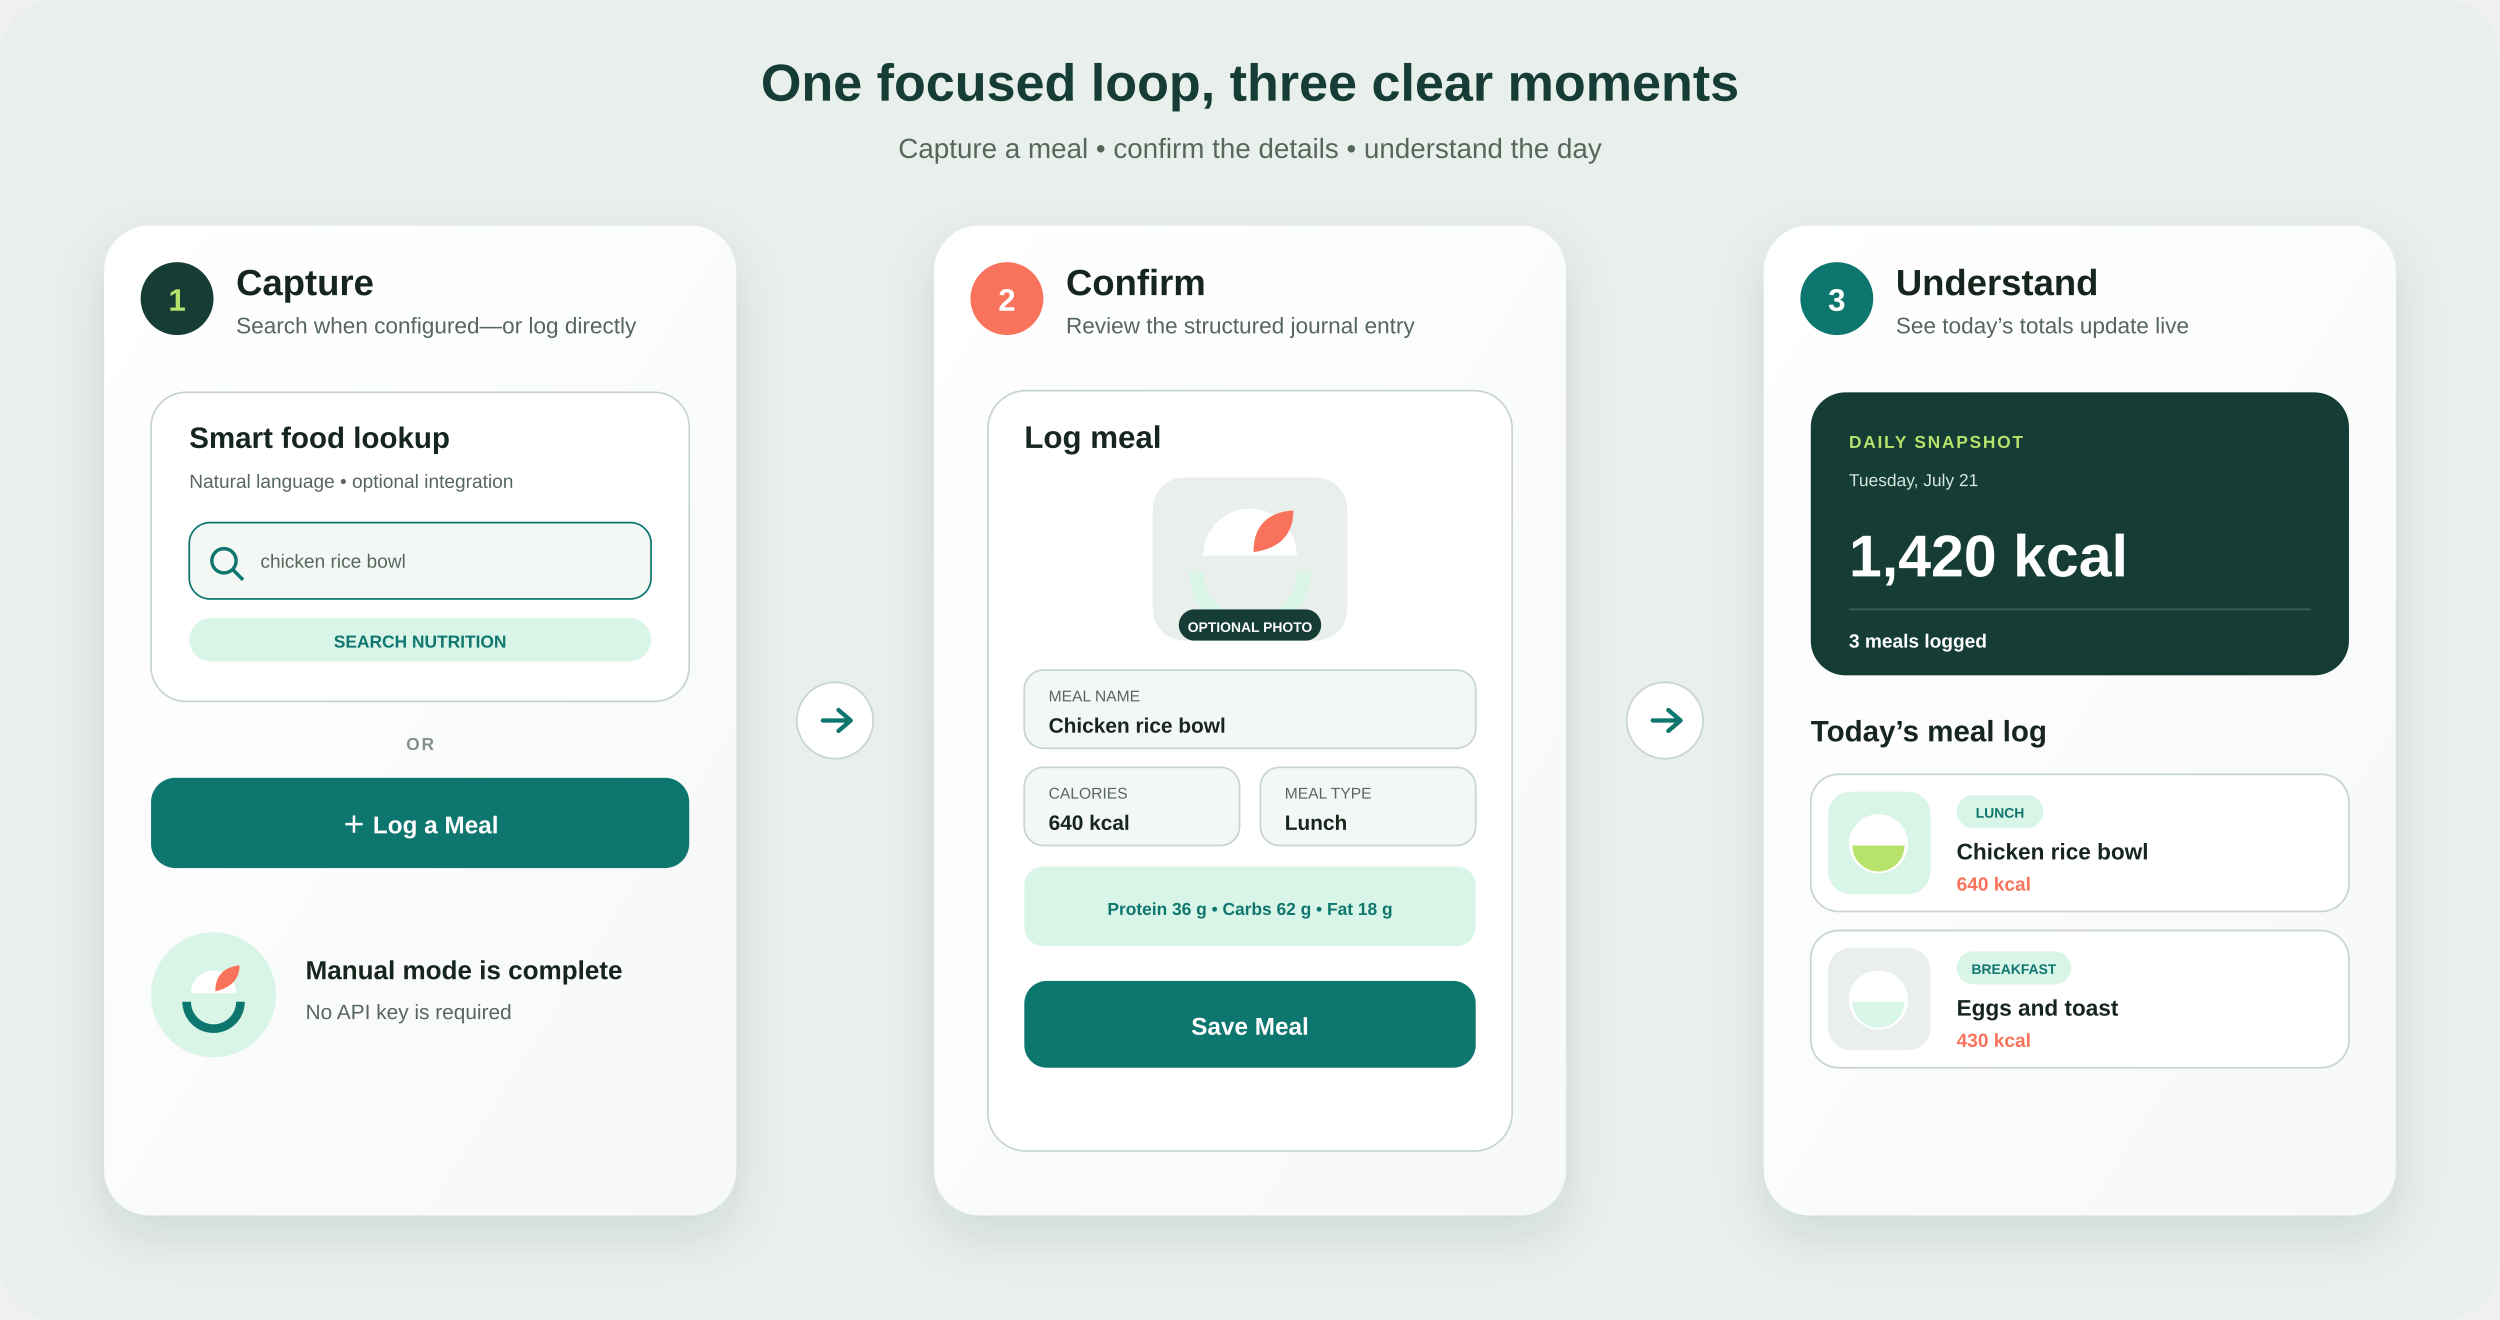
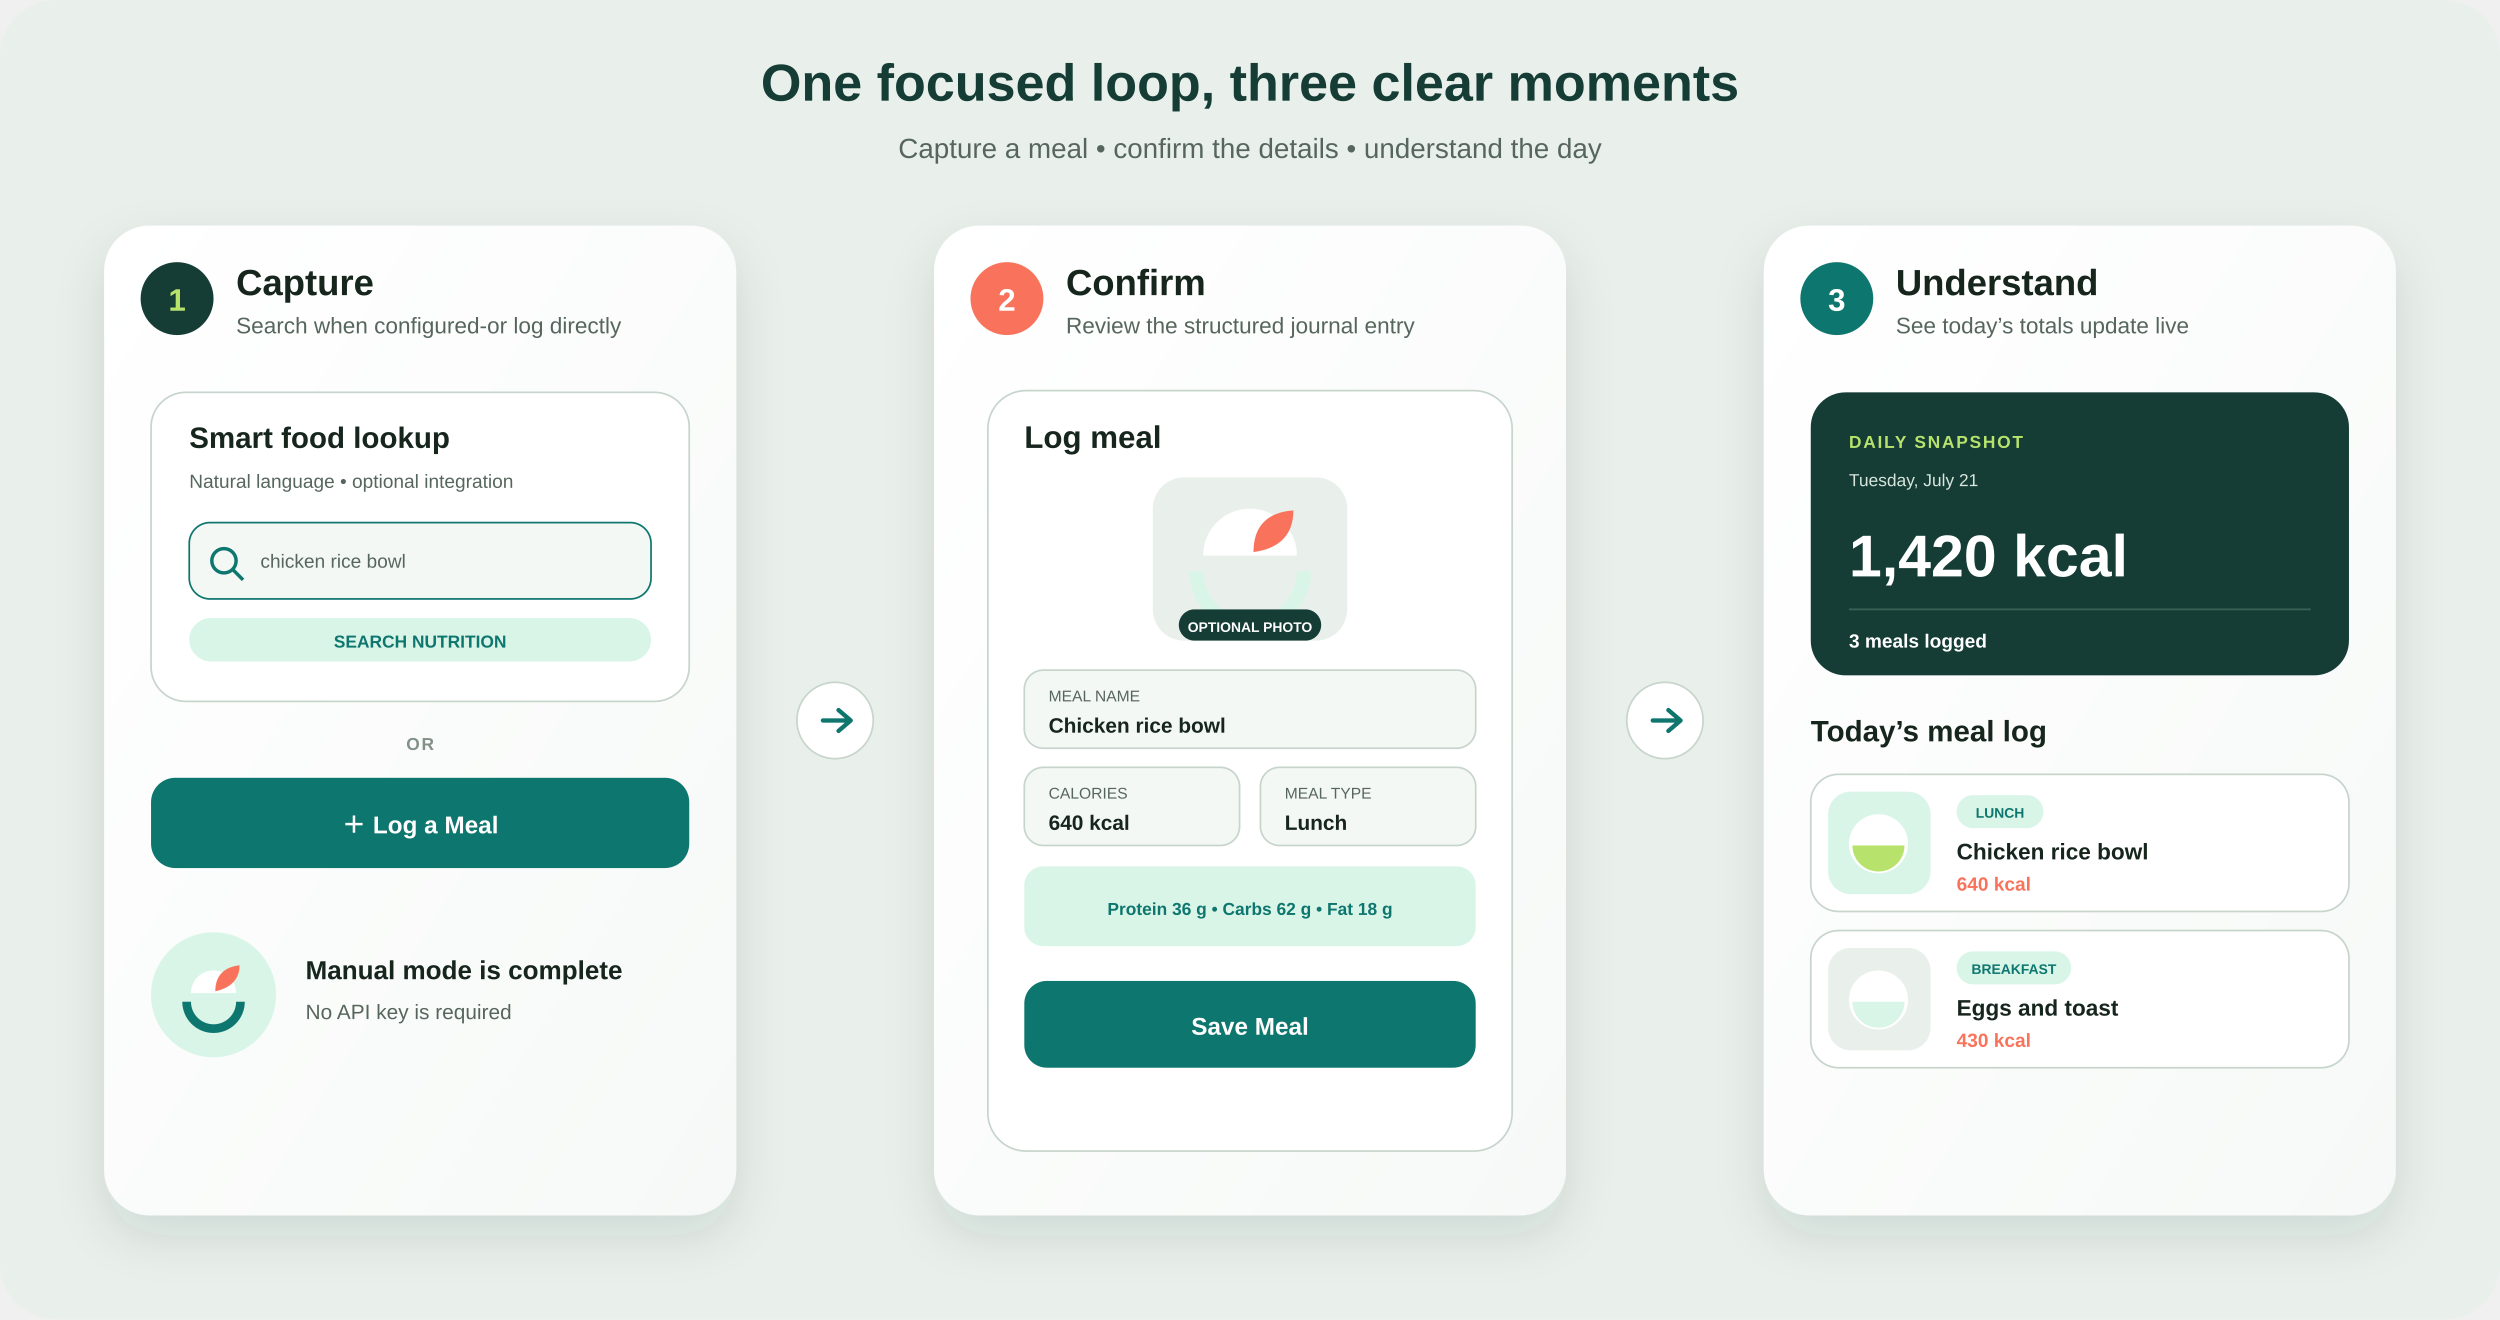
<svg xmlns="http://www.w3.org/2000/svg" width="1440" height="760" viewBox="0 0 1440 760" role="img">
  <defs>
    <linearGradient id="panel" x1="0" y1="0" x2="1" y2="1">
      <stop offset="0" stop-color="#FFFFFF" />
      <stop offset="1" stop-color="#F6F9F7" />
    </linearGradient>
    <filter id="soft-shadow" x="-20%" y="-20%" width="140%" height="150%">
      <feDropShadow dx="0" dy="12" stdDeviation="14" flood-color="#153D35" flood-opacity=".12" />
    </filter>
  </defs>
  <rect width="1440" height="760" rx="32" fill="#E9F0EB" />
  <text x="720" y="58" text-anchor="middle" fill="#153D35" font-family="Arial, sans-serif" font-size="30" font-weight="800">One focused loop, three clear moments</text>
  <text x="720" y="91" text-anchor="middle" fill="#56665D" font-family="Arial, sans-serif" font-size="16">Capture a meal • confirm the details • understand the day</text>
  <g transform="translate(481 415)">
    <circle r="22" fill="#FFFFFF" stroke="#C7D5CC" />
    <path d="M-7 0H7M2-6l7 6-7 6" fill="none" stroke="#0F766E" stroke-width="2.5" stroke-linecap="round" stroke-linejoin="round" />
  </g>
  <g transform="translate(959 415)">
    <circle r="22" fill="#FFFFFF" stroke="#C7D5CC" />
    <path d="M-7 0H7M2-6l7 6-7 6" fill="none" stroke="#0F766E" stroke-width="2.5" stroke-linecap="round" stroke-linejoin="round" />
  </g>
  <g transform="translate(60 130)" filter="url(#soft-shadow)">
    <rect width="364" height="570" rx="26" fill="url(#panel)" />
    <circle cx="42" cy="42" r="21" fill="#153D35" />
    <text x="42" y="49" text-anchor="middle" fill="#B7E36D" font-family="Arial, sans-serif" font-size="18" font-weight="800">1</text>
    <text x="76" y="40" fill="#17251F" font-family="Arial, sans-serif" font-size="21" font-weight="800">Capture</text>
-     <text x="76" y="62" fill="#56665D" font-family="Arial, sans-serif" font-size="13">Search when configured—or log directly</text>
+     <text x="76" y="62" fill="#56665D" font-family="Arial, sans-serif" font-size="13">Search when configured-or log directly</text>
    <rect x="27" y="96" width="310" height="178" rx="20" fill="#FFFFFF" stroke="#C7D5CC" />
    <text x="49" y="128" fill="#17251F" font-family="Arial, sans-serif" font-size="17" font-weight="800">Smart food lookup</text>
    <text x="49" y="151" fill="#56665D" font-family="Arial, sans-serif" font-size="11">Natural language • optional integration</text>
    <rect x="49" y="171" width="266" height="44" rx="12" fill="#F4F8F5" stroke="#0F766E" />
    <circle cx="69" cy="193" r="7" fill="none" stroke="#0F766E" stroke-width="2" />
    <line x1="74" y1="198" x2="80" y2="204" stroke="#0F766E" stroke-width="2" />
    <text x="90" y="197" fill="#56665D" font-family="Arial, sans-serif" font-size="11">chicken rice bowl</text>
    <rect x="49" y="226" width="266" height="25" rx="12.5" fill="#D9F5E8" />
    <text x="182" y="243" text-anchor="middle" fill="#0F766E" font-family="Arial, sans-serif" font-size="10" font-weight="800">SEARCH NUTRITION</text>
    <text x="182" y="302" text-anchor="middle" fill="#829188" font-family="Arial, sans-serif" font-size="10" font-weight="700" letter-spacing="1">OR</text>
    <rect x="27" y="318" width="310" height="52" rx="14" fill="#0F766E" />
    <text x="182" y="350" text-anchor="middle" fill="#FFFFFF" font-family="Arial, sans-serif" font-size="14" font-weight="800">＋  Log a Meal</text>
    <g transform="translate(27 407)">
      <circle cx="36" cy="36" r="36" fill="#D9F5E8" />
      <path d="M18 40a18 18 0 0 0 36 0h-5a13 13 0 0 1-26 0Z" fill="#0F766E" />
      <path d="M23 35a13 13 0 0 1 26 0Z" fill="#FFFFFF" />
      <path d="M37 34c0-9 5-14 14-15 0 8-5 13-14 15Z" fill="#F9735B" />
      <text x="89" y="27" fill="#17251F" font-family="Arial, sans-serif" font-size="15" font-weight="700">Manual mode is complete</text>
      <text x="89" y="50" fill="#56665D" font-family="Arial, sans-serif" font-size="12">No API key is required</text>
    </g>
  </g>
  <g transform="translate(538 130)" filter="url(#soft-shadow)">
    <rect width="364" height="570" rx="26" fill="url(#panel)" />
    <circle cx="42" cy="42" r="21" fill="#F9735B" />
    <text x="42" y="49" text-anchor="middle" fill="#FFFFFF" font-family="Arial, sans-serif" font-size="18" font-weight="800">2</text>
    <text x="76" y="40" fill="#17251F" font-family="Arial, sans-serif" font-size="21" font-weight="800">Confirm</text>
    <text x="76" y="62" fill="#56665D" font-family="Arial, sans-serif" font-size="13">Review the structured journal entry</text>
    <rect x="31" y="95" width="302" height="438" rx="22" fill="#FFFFFF" stroke="#C7D5CC" />
    <text x="52" y="128" fill="#17251F" font-family="Arial, sans-serif" font-size="18" font-weight="800">Log meal</text>
    <rect x="126" y="145" width="112" height="94" rx="18" fill="#E9F0EB" />
    <path d="M147 199a35 35 0 0 0 70 0h-8a27 27 0 0 1-54 0Z" fill="#D9F5E8" />
    <path d="M155 190a27 27 0 0 1 54 0Z" fill="#FFFFFF" />
    <path d="M184 188c0-15 8-23 23-24 0 14-8 22-23 24Z" fill="#F9735B" />
    <rect x="141" y="221" width="82" height="18" rx="9" fill="#153D35" />
    <text x="182" y="234" text-anchor="middle" fill="#FFFFFF" font-family="Arial, sans-serif" font-size="8" font-weight="800">OPTIONAL PHOTO</text>
    <rect x="52" y="256" width="260" height="45" rx="11" fill="#F4F8F5" stroke="#C7D5CC" />
    <text x="66" y="274" fill="#56665D" font-family="Arial, sans-serif" font-size="9">MEAL NAME</text>
    <text x="66" y="292" fill="#17251F" font-family="Arial, sans-serif" font-size="12" font-weight="700">Chicken rice bowl</text>
    <rect x="52" y="312" width="124" height="45" rx="11" fill="#F4F8F5" stroke="#C7D5CC" />
    <text x="66" y="330" fill="#56665D" font-family="Arial, sans-serif" font-size="9">CALORIES</text>
    <text x="66" y="348" fill="#17251F" font-family="Arial, sans-serif" font-size="12" font-weight="700">640 kcal</text>
    <rect x="188" y="312" width="124" height="45" rx="11" fill="#F4F8F5" stroke="#C7D5CC" />
    <text x="202" y="330" fill="#56665D" font-family="Arial, sans-serif" font-size="9">MEAL TYPE</text>
    <text x="202" y="348" fill="#17251F" font-family="Arial, sans-serif" font-size="12" font-weight="700">Lunch</text>
    <rect x="52" y="369" width="260" height="46" rx="11" fill="#D9F5E8" />
    <text x="182" y="397" text-anchor="middle" fill="#0F766E" font-family="Arial, sans-serif" font-size="10" font-weight="700">Protein 36 g • Carbs 62 g • Fat 18 g</text>
    <rect x="52" y="435" width="260" height="50" rx="13" fill="#0F766E" />
    <text x="182" y="466" text-anchor="middle" fill="#FFFFFF" font-family="Arial, sans-serif" font-size="14" font-weight="800">Save Meal</text>
  </g>
  <g transform="translate(1016 130)" filter="url(#soft-shadow)">
    <rect width="364" height="570" rx="26" fill="url(#panel)" />
    <circle cx="42" cy="42" r="21" fill="#0F766E" />
    <text x="42" y="49" text-anchor="middle" fill="#FFFFFF" font-family="Arial, sans-serif" font-size="18" font-weight="800">3</text>
    <text x="76" y="40" fill="#17251F" font-family="Arial, sans-serif" font-size="21" font-weight="800">Understand</text>
    <text x="76" y="62" fill="#56665D" font-family="Arial, sans-serif" font-size="13">See today’s totals update live</text>
    <rect x="27" y="96" width="310" height="163" rx="20" fill="#153D35" />
    <text x="49" y="128" fill="#B7E36D" font-family="Arial, sans-serif" font-size="10" font-weight="800" letter-spacing="1">DAILY SNAPSHOT</text>
    <text x="49" y="150" fill="#D8E7DE" font-family="Arial, sans-serif" font-size="10">Tuesday, July 21</text>
    <text x="49" y="202" fill="#FFFFFF" font-family="Arial, sans-serif" font-size="34" font-weight="800">1,420 kcal</text>
    <line x1="49" y1="221" x2="315" y2="221" stroke="#3D6157" />
    <text x="49" y="243" fill="#FFFFFF" font-family="Arial, sans-serif" font-size="11" font-weight="700">3 meals logged</text>
    <text x="27" y="297" fill="#17251F" font-family="Arial, sans-serif" font-size="17" font-weight="800">Today’s meal log</text>
    <g transform="translate(27 316)">
      <rect width="310" height="79" rx="16" fill="#FFFFFF" stroke="#C7D5CC" />
      <rect x="10" y="10" width="59" height="59" rx="13" fill="#D9F5E8" />
      <circle cx="39" cy="40" r="17" fill="#FFFFFF" />
      <path d="M24 41a15 15 0 0 0 30 0Z" fill="#B7E36D" />
      <rect x="84" y="12" width="50" height="19" rx="9.5" fill="#D9F5E8" />
      <text x="109" y="25" text-anchor="middle" fill="#0F766E" font-family="Arial, sans-serif" font-size="8" font-weight="800">LUNCH</text>
      <text x="84" y="49" fill="#17251F" font-family="Arial, sans-serif" font-size="13" font-weight="800">Chicken rice bowl</text>
      <text x="84" y="67" fill="#F9735B" font-family="Arial, sans-serif" font-size="11" font-weight="800">640 kcal</text>
    </g>
    <g transform="translate(27 406)">
      <rect width="310" height="79" rx="16" fill="#FFFFFF" stroke="#C7D5CC" />
      <rect x="10" y="10" width="59" height="59" rx="13" fill="#E9F0EB" />
      <circle cx="39" cy="40" r="17" fill="#FFFFFF" />
      <path d="M24 41a15 15 0 0 0 30 0Z" fill="#D9F5E8" />
      <rect x="84" y="12" width="66" height="19" rx="9.5" fill="#D9F5E8" />
      <text x="117" y="25" text-anchor="middle" fill="#0F766E" font-family="Arial, sans-serif" font-size="8" font-weight="800">BREAKFAST</text>
      <text x="84" y="49" fill="#17251F" font-family="Arial, sans-serif" font-size="13" font-weight="800">Eggs and toast</text>
      <text x="84" y="67" fill="#F9735B" font-family="Arial, sans-serif" font-size="11" font-weight="800">430 kcal</text>
    </g>
  </g>
</svg>
